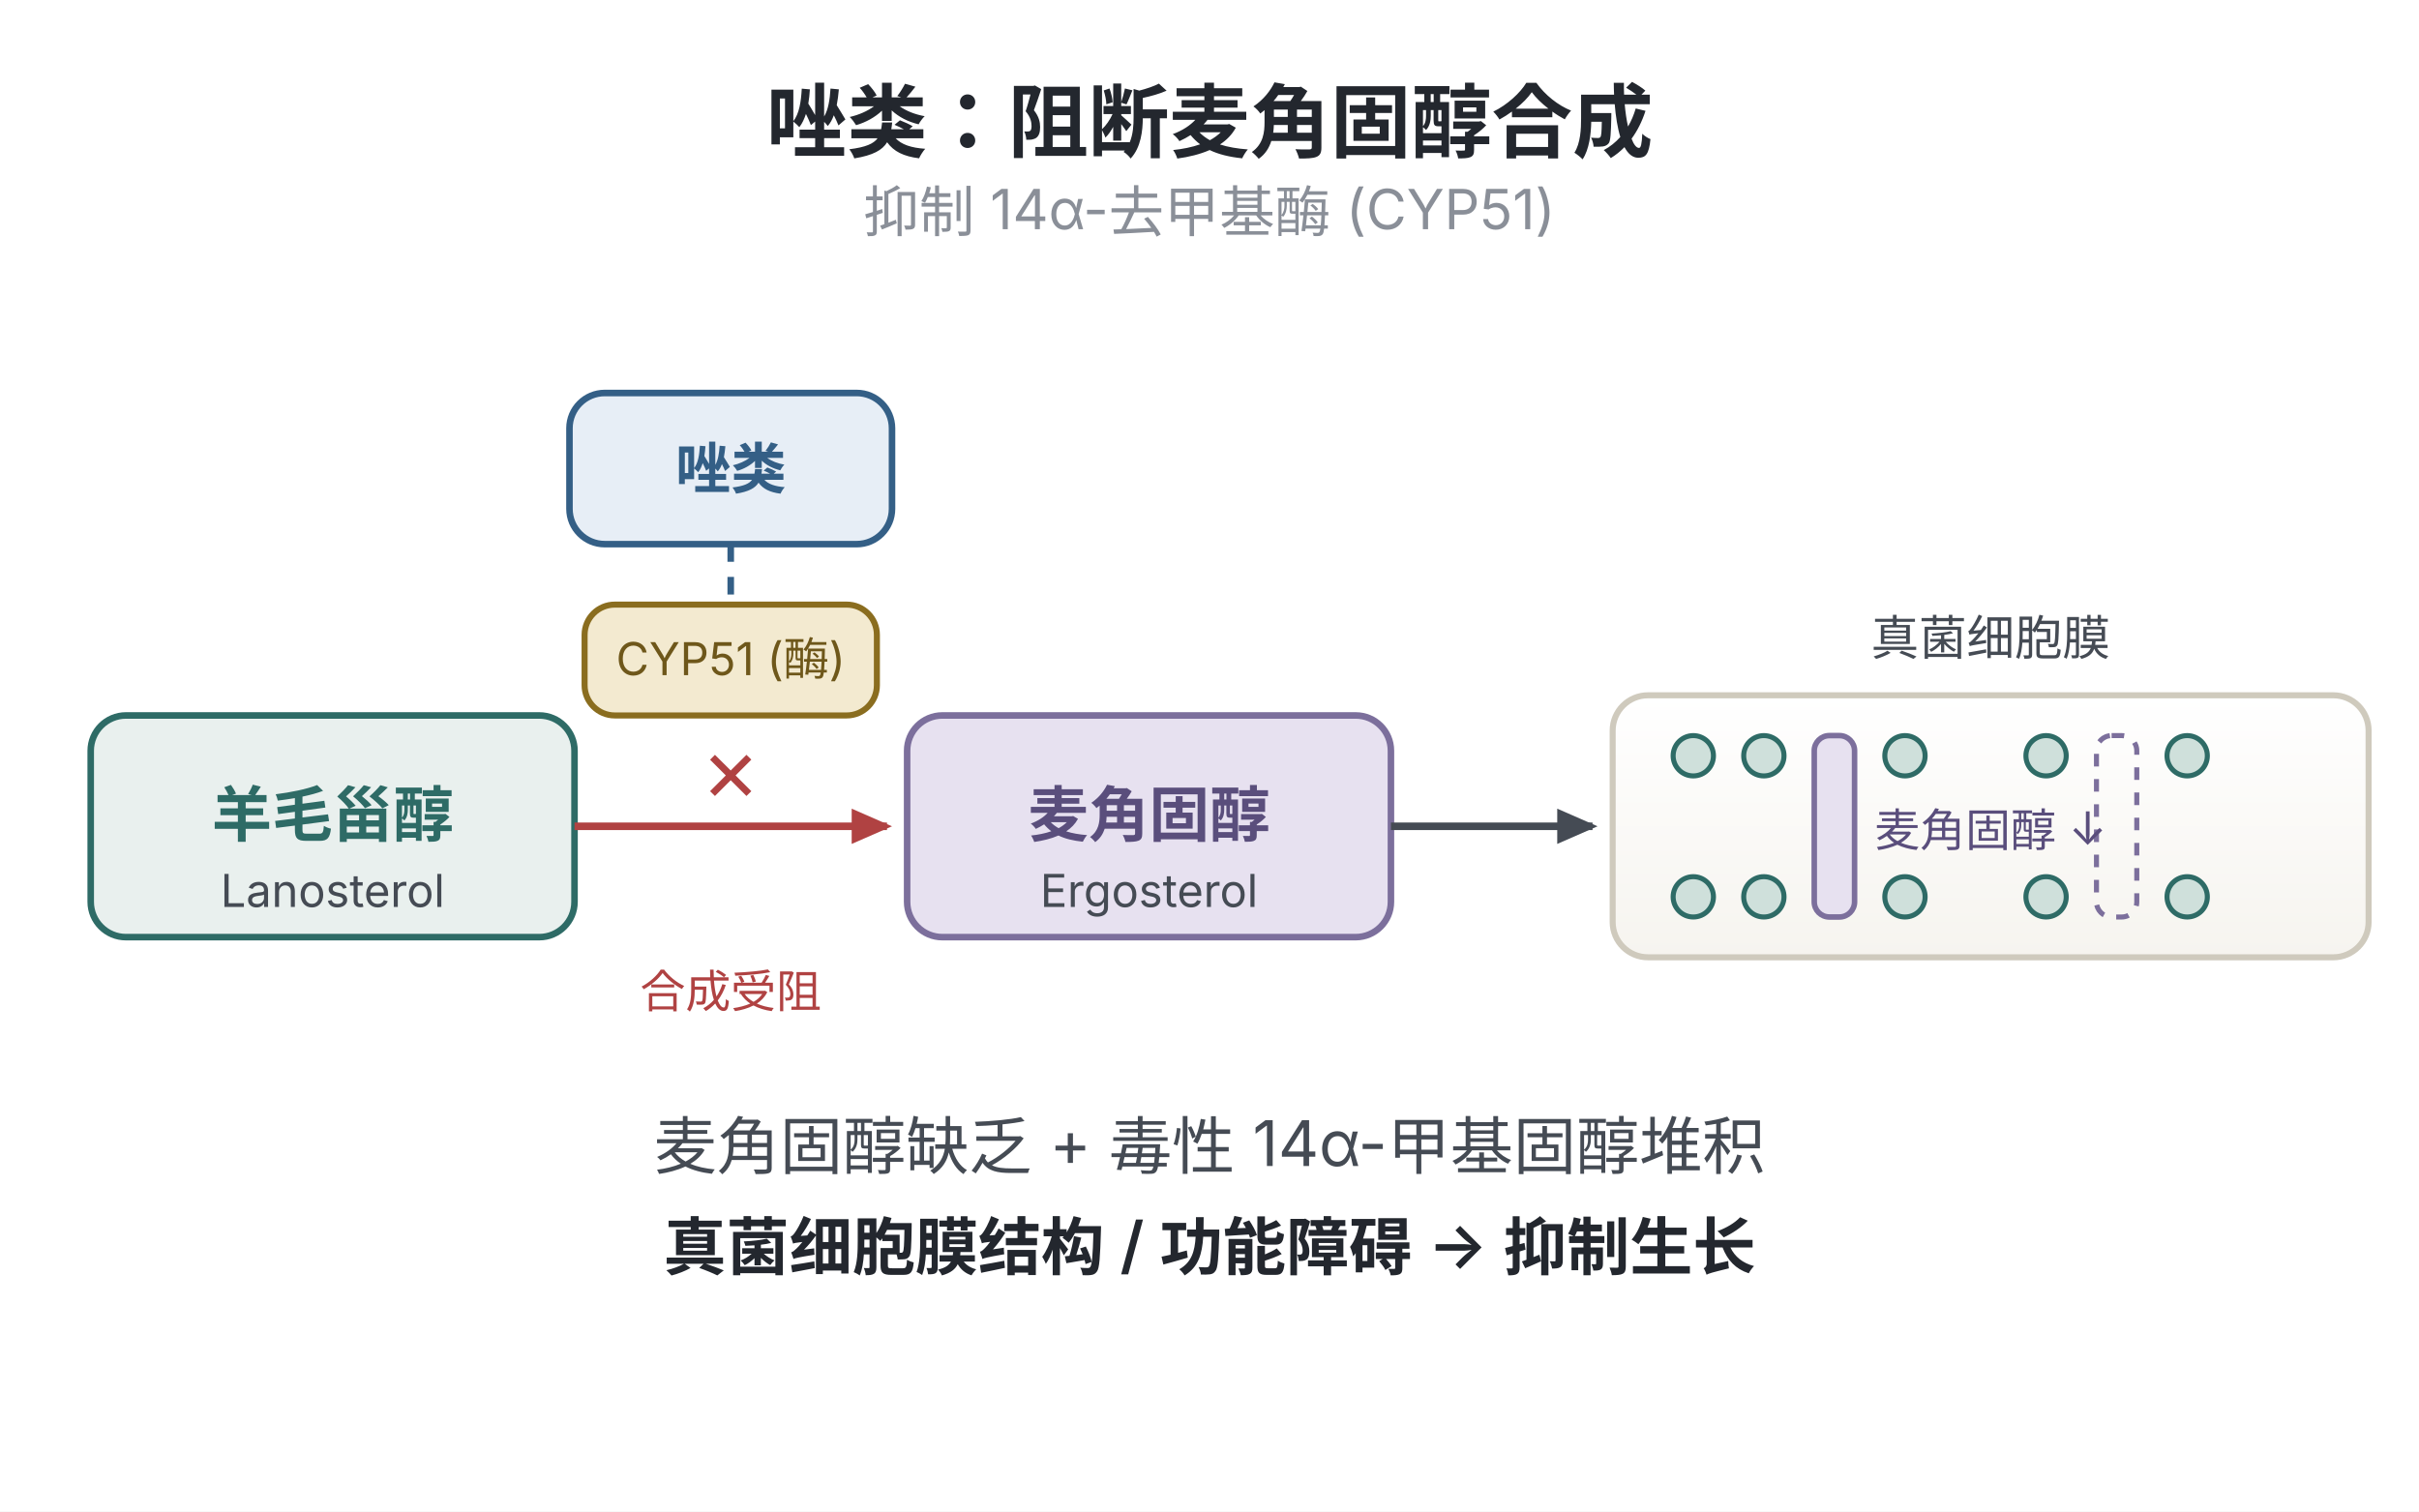
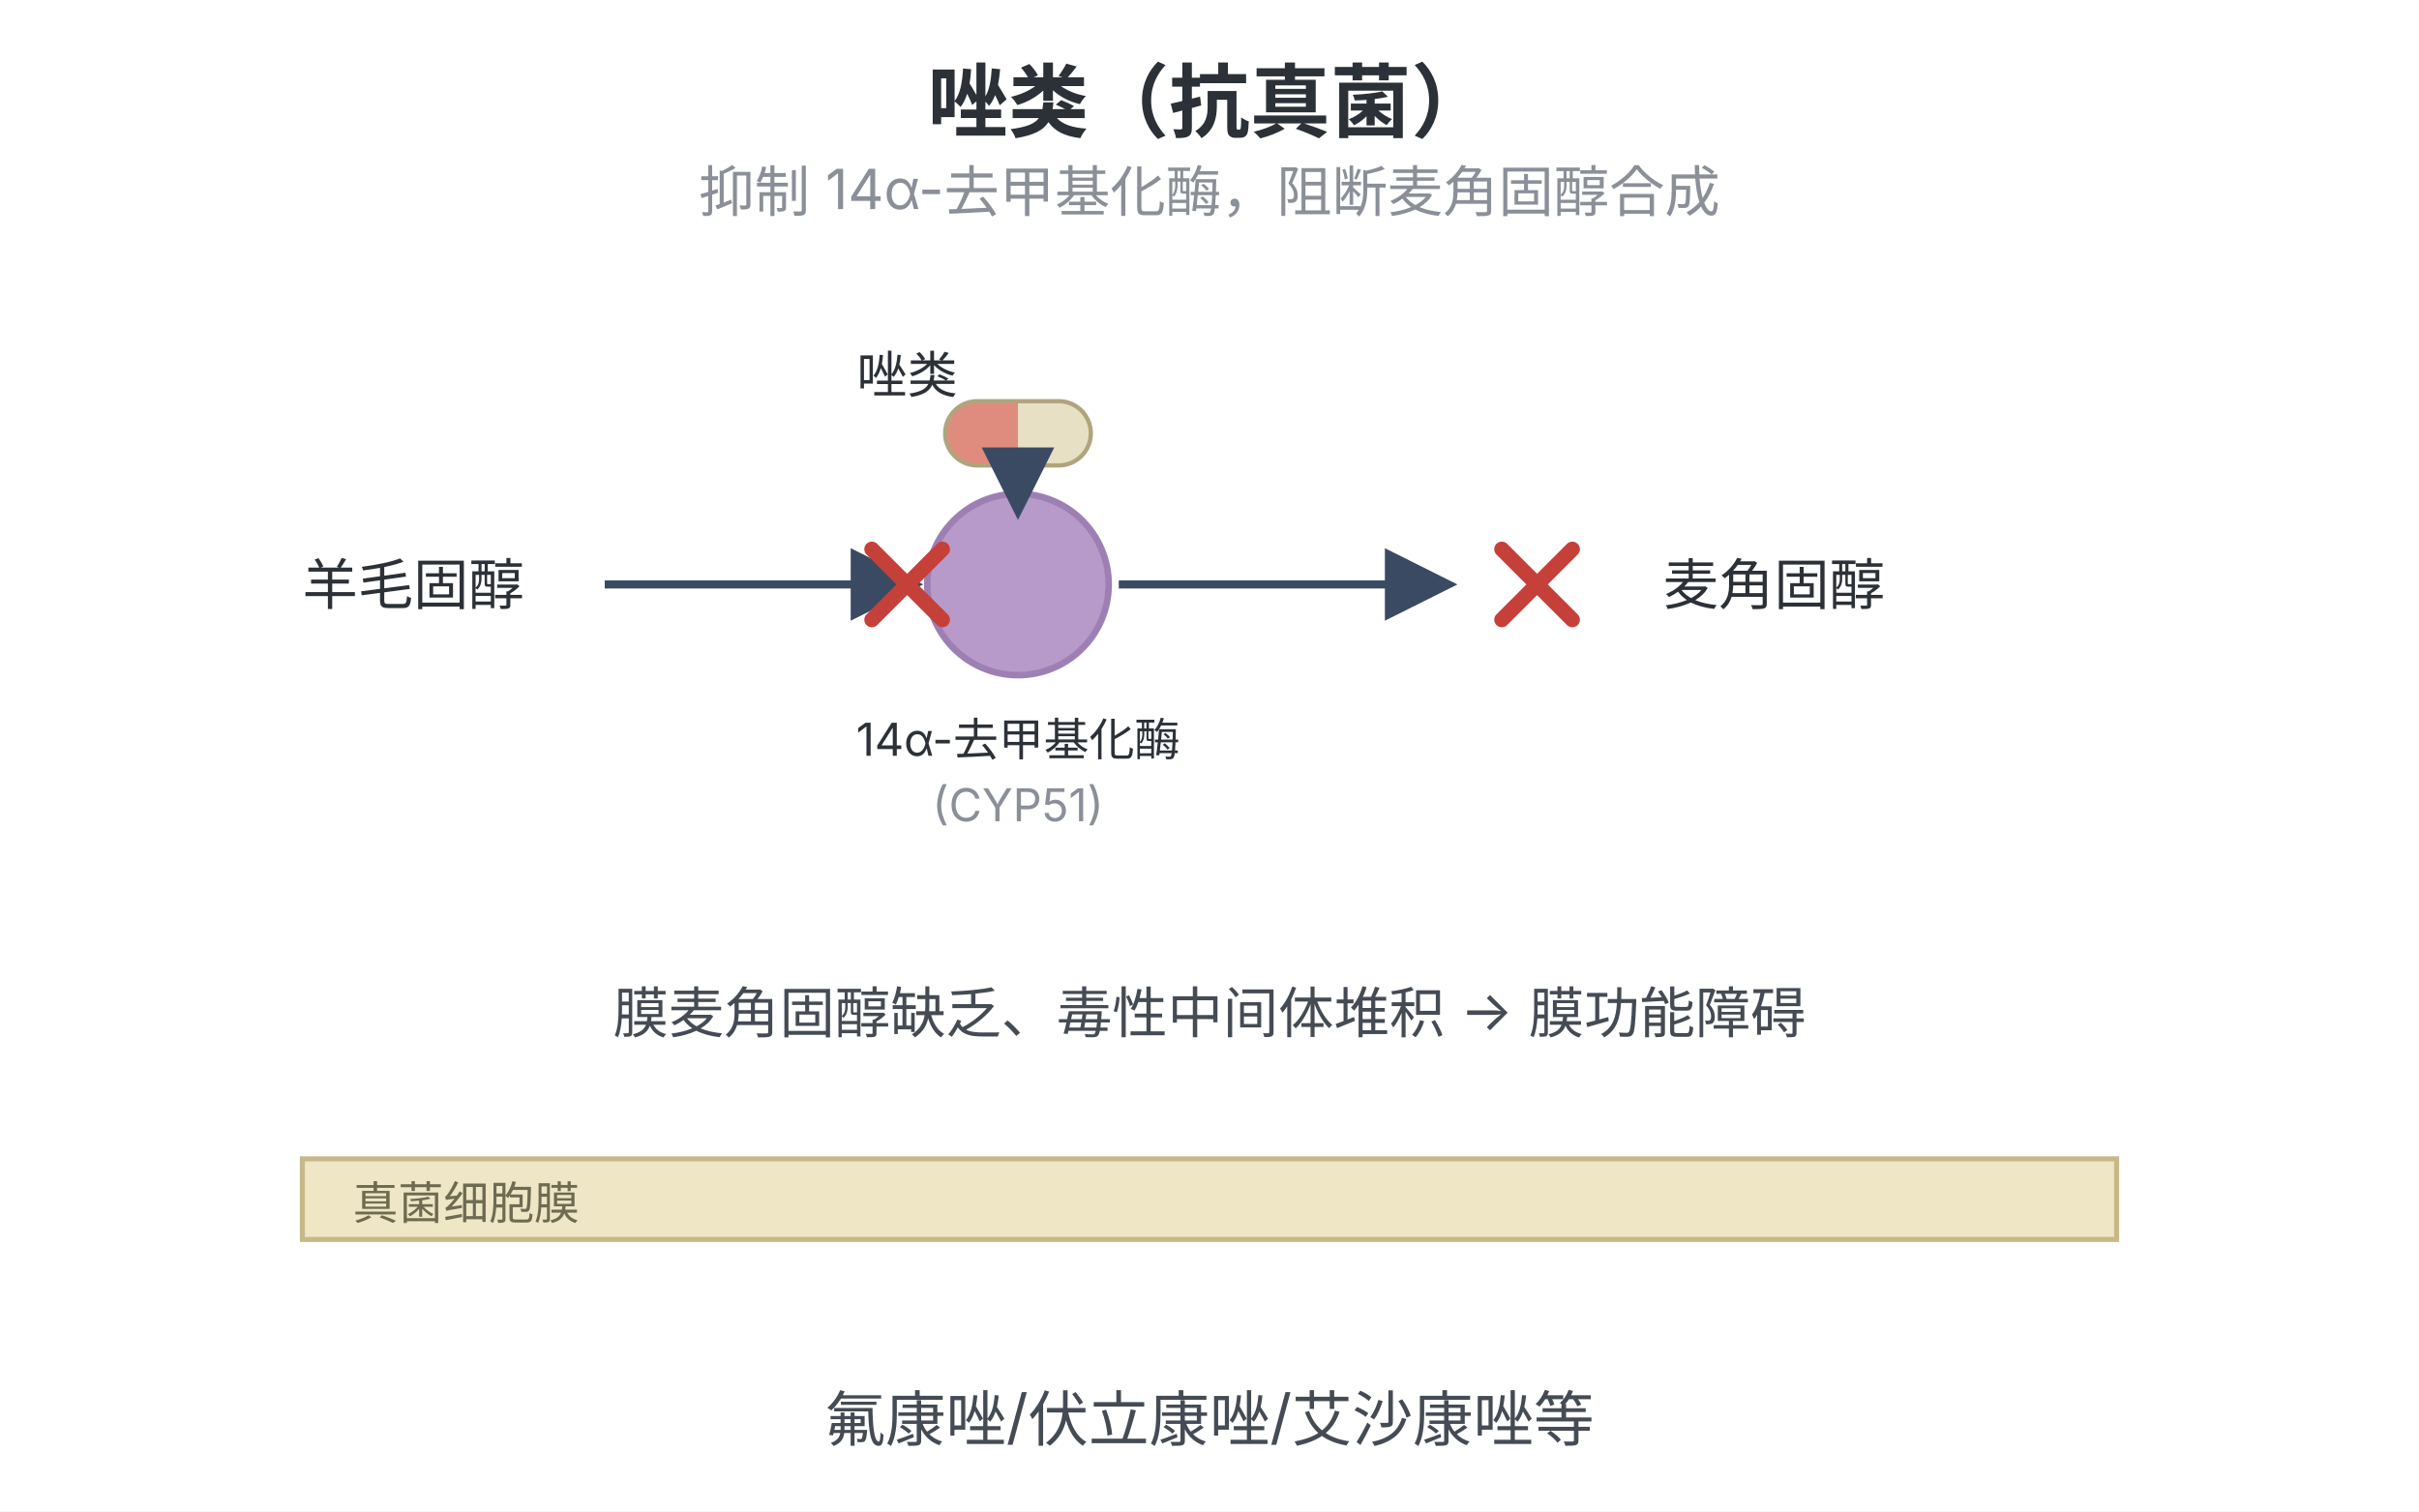
<svg xmlns="http://www.w3.org/2000/svg" viewBox="0 0 480 300" font-family="-apple-system,'PingFang SC','Microsoft YaHei',sans-serif">
  <defs>
-     <linearGradient id="azMembrane" x1="0" y1="0" x2="0" y2="1">
-       <stop offset="0" stop-color="#ffffff" />
-       <stop offset="1" stop-color="#f6f4ef" />
-     </linearGradient>
+     <clipPath id="cap">
+       <rect x="-17" y="-7.5" width="34" height="15" rx="7.5" />
+     </clipPath>
+     <marker id="arr" markerWidth="9" markerHeight="9" refX="7" refY="4.5" orient="auto">
+       <path d="M0,0 L9,4.5 L0,9 z" fill="#3a4a63" />
+     </marker>
+     <marker id="arrG" markerWidth="9" markerHeight="9" refX="7" refY="4.5" orient="auto">
+       <path d="M0,0 L9,4.5 L0,9 z" fill="#3f7a52" />
+     </marker>
  </defs>
  <rect width="480" height="300" fill="#ffffff" />
-   <text x="240" y="30" text-anchor="middle" font-size="16" font-weight="700" fill="#23272e">唑类：阻断麦角固醇合成</text>
-   <text x="240" y="46" text-anchor="middle" font-size="11" fill="#8a8f98">抑制 14α-去甲基酶 (CYP51)</text>
-   <rect x="18" y="142" width="96" height="44" rx="7" fill="#e9f0ee" stroke="#2e6b66" stroke-width="1.3" />
-   <text x="66" y="166" text-anchor="middle" font-size="12" font-weight="700" fill="#2e6b66">羊毛甾醇</text>
-   <text x="66" y="180" text-anchor="middle" font-size="9" fill="#454b54">Lanosterol</text>
-   <rect x="180" y="142" width="96" height="44" rx="7" fill="#e7e1f0" stroke="#7c6f9c" stroke-width="1.3" />
-   <text x="228" y="166" text-anchor="middle" font-size="12" font-weight="700" fill="#5a4e7c">麦角固醇</text>
-   <text x="228" y="180" text-anchor="middle" font-size="9" fill="#454b54">Ergosterol</text>
-   <line x1="114" y1="164" x2="176" y2="164" stroke="#b04242" stroke-width="1.5" />
-   <polygon points="177,164 169,160.5 169,167.5" fill="#b04242" />
-   <rect x="116" y="120" width="58" height="22" rx="6" fill="#f3ead0" stroke="#8a6d1f" stroke-width="1.2" />
-   <text x="145" y="134" text-anchor="middle" font-size="9" fill="#6e571a">CYP51 (酶)</text>
-   <rect x="113" y="78" width="64" height="30" rx="7" fill="#e7eef6" stroke="#345f86" stroke-width="1.3" />
-   <text x="145" y="97" text-anchor="middle" font-size="11" font-weight="700" fill="#345f86">唑类</text>
-   <line x1="145" y1="108" x2="145" y2="120" stroke="#345f86" stroke-width="1.3" stroke-dasharray="3.5 3" />
-   <text x="145" y="159" text-anchor="middle" font-size="14" font-weight="700" fill="#b04242">✕</text>
-   <text x="145" y="200" text-anchor="middle" font-size="9" fill="#b04242">合成受阻</text>
-   <line x1="276" y1="164" x2="316" y2="164" stroke="#454b54" stroke-width="1.5" />
-   <polygon points="317,164 309,160.5 309,167.5" fill="#454b54" />
-   <rect x="320" y="138" width="150" height="52" rx="7" fill="url(#azMembrane)" stroke="#cfcabd" stroke-width="1.2" />
-   <text x="395" y="130" text-anchor="middle" font-size="9.5" fill="#454b54">真菌细胞膜</text>
-   <g>
-     <circle cx="336" cy="150" r="4" fill="#cfe0db" stroke="#2e6b66" stroke-width="1" />
-     <circle cx="350" cy="150" r="4" fill="#cfe0db" stroke="#2e6b66" stroke-width="1" />
-     <circle cx="378" cy="150" r="4" fill="#cfe0db" stroke="#2e6b66" stroke-width="1" />
-     <circle cx="406" cy="150" r="4" fill="#cfe0db" stroke="#2e6b66" stroke-width="1" />
-     <circle cx="434" cy="150" r="4" fill="#cfe0db" stroke="#2e6b66" stroke-width="1" />
-     <circle cx="336" cy="178" r="4" fill="#cfe0db" stroke="#2e6b66" stroke-width="1" />
-     <circle cx="350" cy="178" r="4" fill="#cfe0db" stroke="#2e6b66" stroke-width="1" />
-     <circle cx="378" cy="178" r="4" fill="#cfe0db" stroke="#2e6b66" stroke-width="1" />
-     <circle cx="406" cy="178" r="4" fill="#cfe0db" stroke="#2e6b66" stroke-width="1" />
-     <circle cx="434" cy="178" r="4" fill="#cfe0db" stroke="#2e6b66" stroke-width="1" />
-     <rect x="360" y="146" width="8" height="36" rx="3" fill="#e7e1f0" stroke="#7c6f9c" stroke-width="1.1" />
-     <rect x="416" y="146" width="8" height="36" rx="3" fill="none" stroke="#7c6f9c" stroke-width="1" stroke-dasharray="2.5 2.5" />
+   <text x="240" y="26" font-size="16" fill="#2c3138" text-anchor="middle" font-weight="700">唑类（抗真菌）</text>
+   <text x="240" y="42" font-size="11" fill="#8a8f98" text-anchor="middle">抑制 14α-去甲基化酶，阻断麦角固醇合成</text>
+   <text x="60" y="120" font-size="11" fill="#2c3138" text-anchor="start">羊毛固醇</text>
+   <line x1="120" y1="116" x2="180" y2="116" stroke="#3a4a63" stroke-width="1.6" marker-end="url(#arr)" />
+   <circle cx="202" cy="116" r="18" fill="#b79ac9" stroke="#9d7fb4" stroke-width="1.3" />
+   <text x="202" y="150" font-size="9" fill="#2c3138" text-anchor="middle">14α-去甲基化酶</text>
+   <text x="202" y="163" font-size="9" fill="#8a8f98" text-anchor="middle">(CYP51)</text>
+   <g transform="translate(202,86) rotate(0) scale(0.85)">
+     <rect x="-17" y="-7.5" width="34" height="15" rx="7.5" fill="#e7e0c5" />
+     <rect x="-17" y="-7.5" width="17" height="15" fill="#df8c7e" clip-path="url(#cap)" />
+     <rect x="-17" y="-7.5" width="34" height="15" rx="7.5" fill="none" stroke="#b0a47c" stroke-width="1" />
  </g>
-   <text x="395" y="168" text-anchor="middle" font-size="9" fill="#5a4e7c">麦角固醇 ↓</text>
-   <text x="240" y="232" text-anchor="middle" font-size="12.5" fill="#454b54">麦角固醇缺乏 + 毒性 14α-甲基固醇堆积</text>
-   <text x="240" y="252" text-anchor="middle" font-size="12.5" font-weight="600" fill="#23272e">真菌细胞膜结构 / 功能障碍 → 抑制生长</text>
+   <line x1="202" y1="96" x2="202" y2="100" stroke="#3a4a63" stroke-width="1.6" marker-end="url(#arr)" />
+   <g stroke="#c6403a" stroke-width="3" stroke-linecap="round">
+     <line x1="173" y1="109" x2="187" y2="123" />
+     <line x1="173" y1="123" x2="187" y2="109" />
+   </g>
+   <text x="180" y="78" font-size="10" fill="#2c3138" text-anchor="middle">唑类</text>
+   <line x1="222" y1="116" x2="286" y2="116" stroke="#3a4a63" stroke-width="1.6" marker-end="url(#arr)" />
+   <text x="330" y="120" font-size="11" fill="#2c3138" text-anchor="start">麦角固醇</text>
+   <g stroke="#c6403a" stroke-width="3" stroke-linecap="round">
+     <line x1="298" y1="109" x2="312" y2="123" />
+     <line x1="298" y1="123" x2="312" y2="109" />
+   </g>
+   <text x="240" y="205" font-size="11" fill="#454b54" text-anchor="middle">膜麦角固醇缺乏、毒性中间体堆积 → 膜功能障碍</text>
+   <rect x="60" y="230" width="360" height="16" fill="#efe6c6" stroke="#c8b887" />
+   <text x="70" y="242" font-size="9" fill="#6e6b52" text-anchor="start">真菌细胞膜</text>
+   <text x="240" y="286" font-size="12" fill="#454b54" text-anchor="middle">氟康唑/伏立康唑/艾沙康唑等</text>
</svg>
